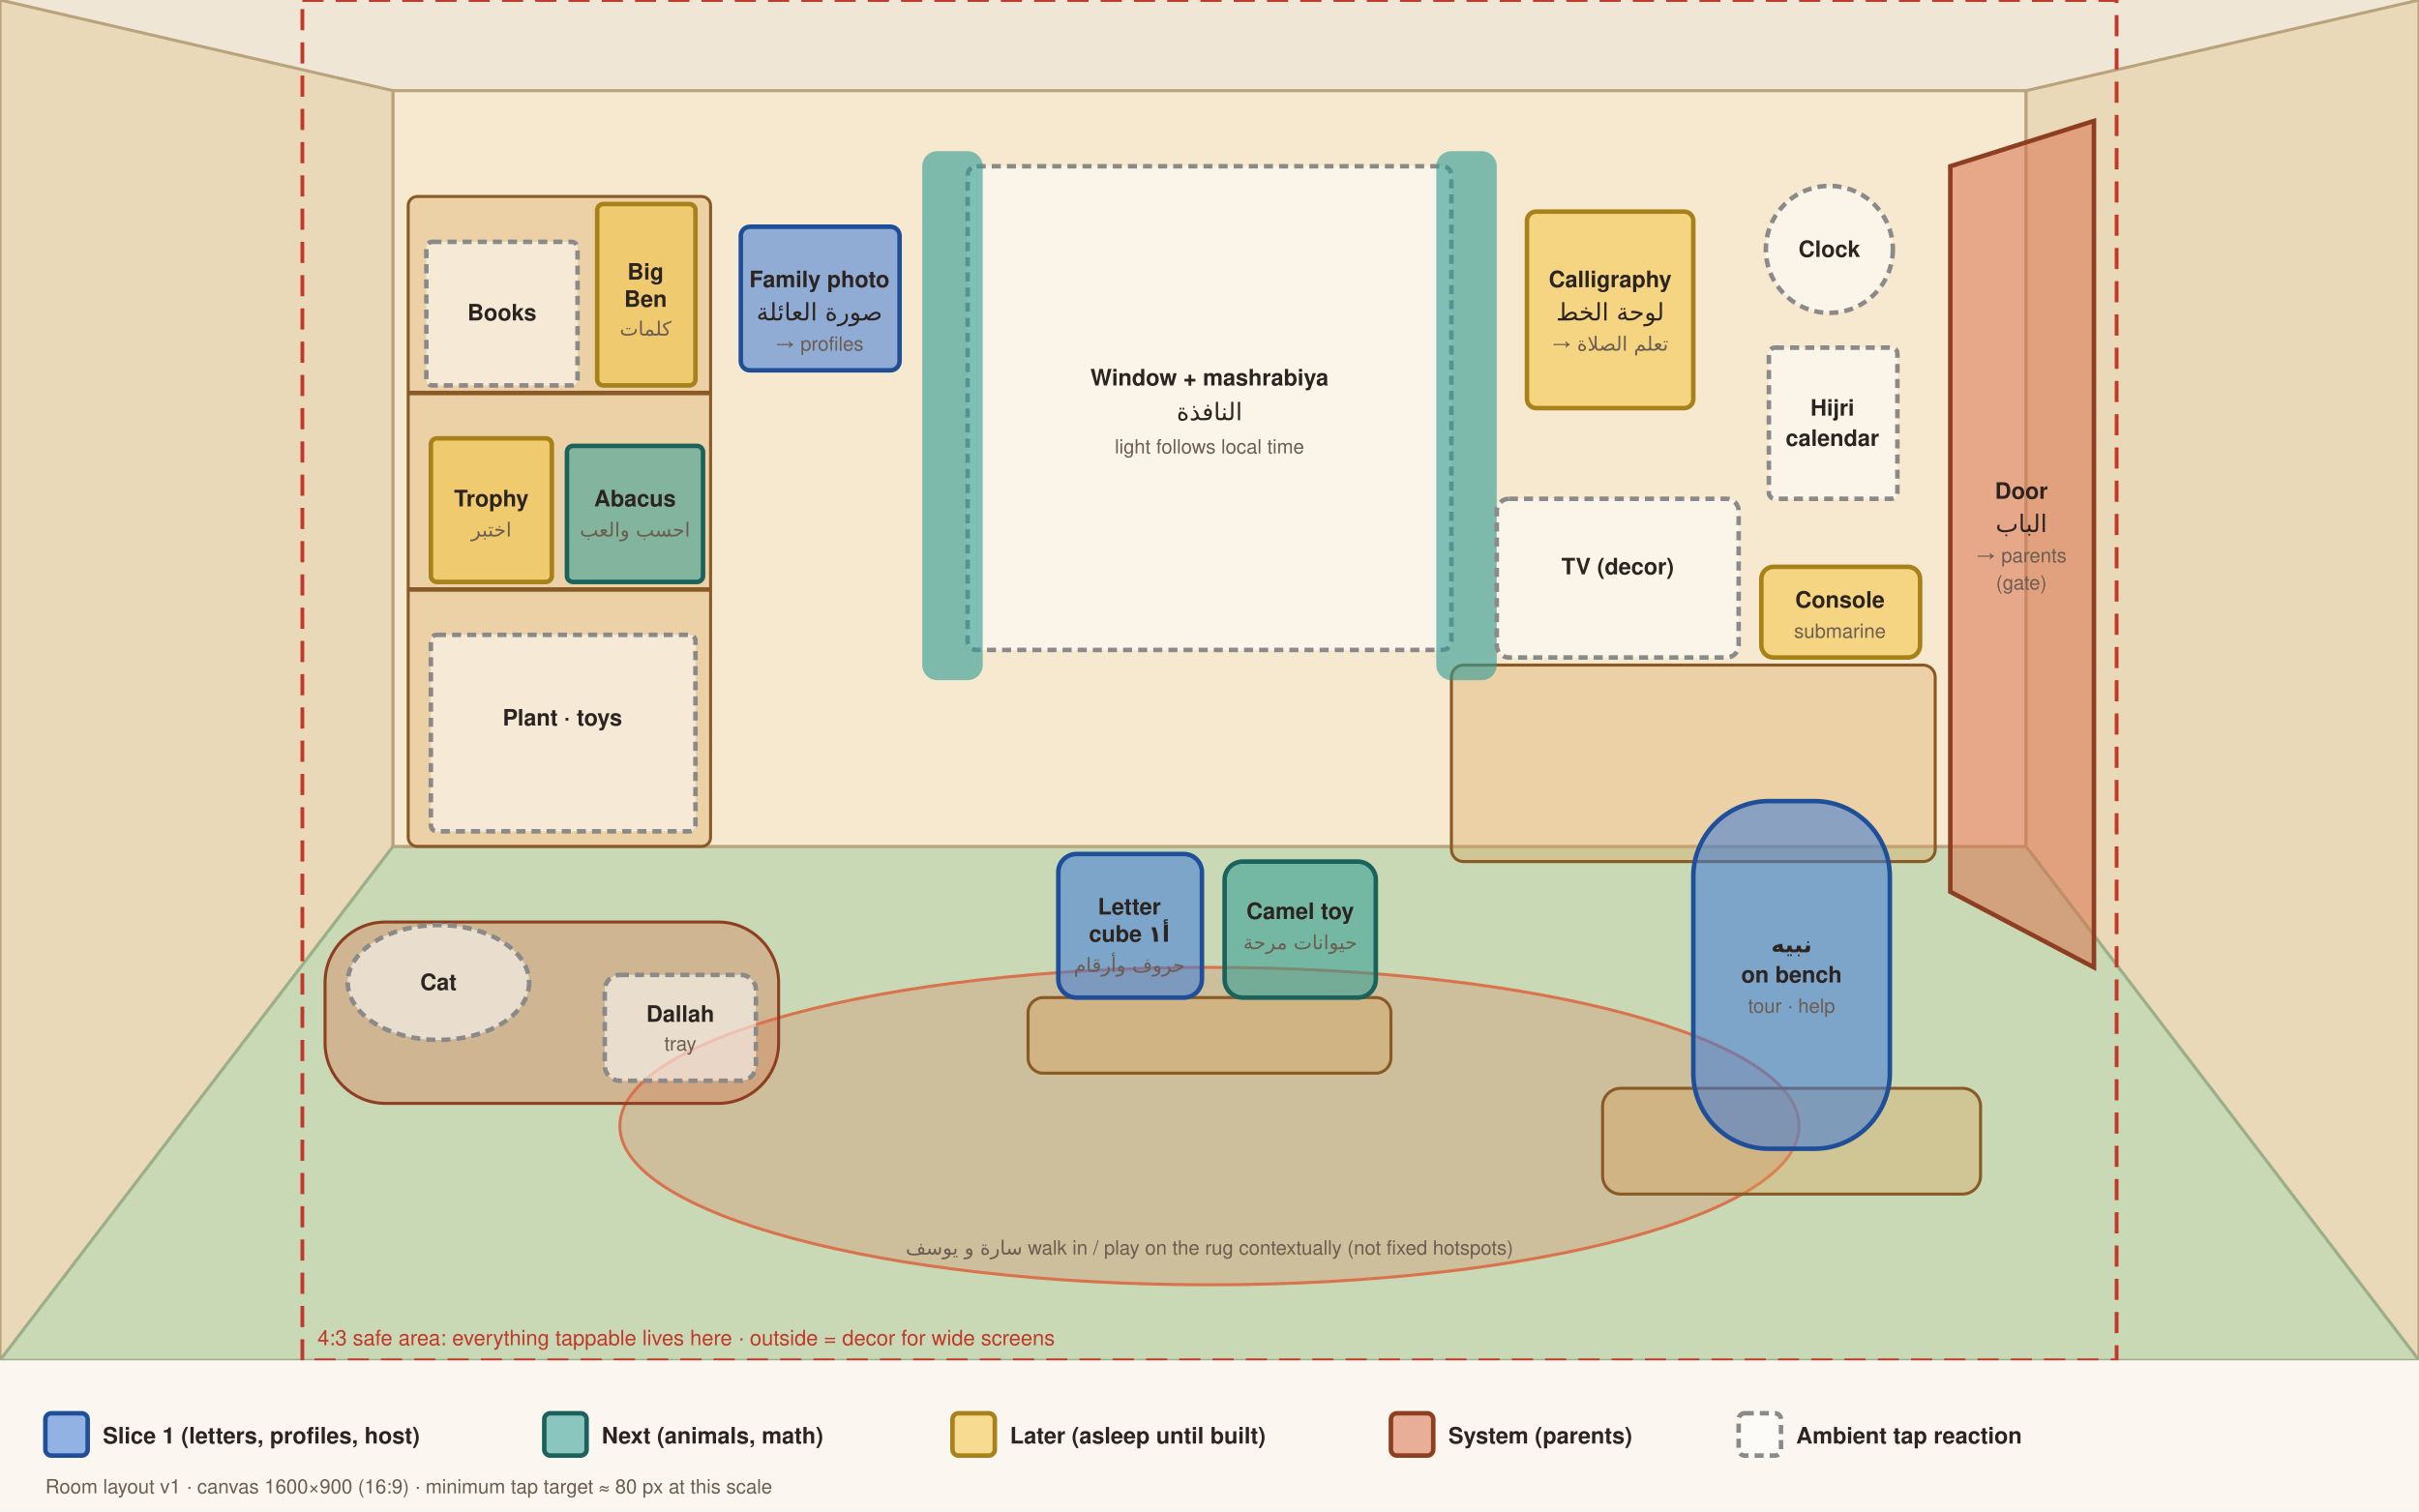
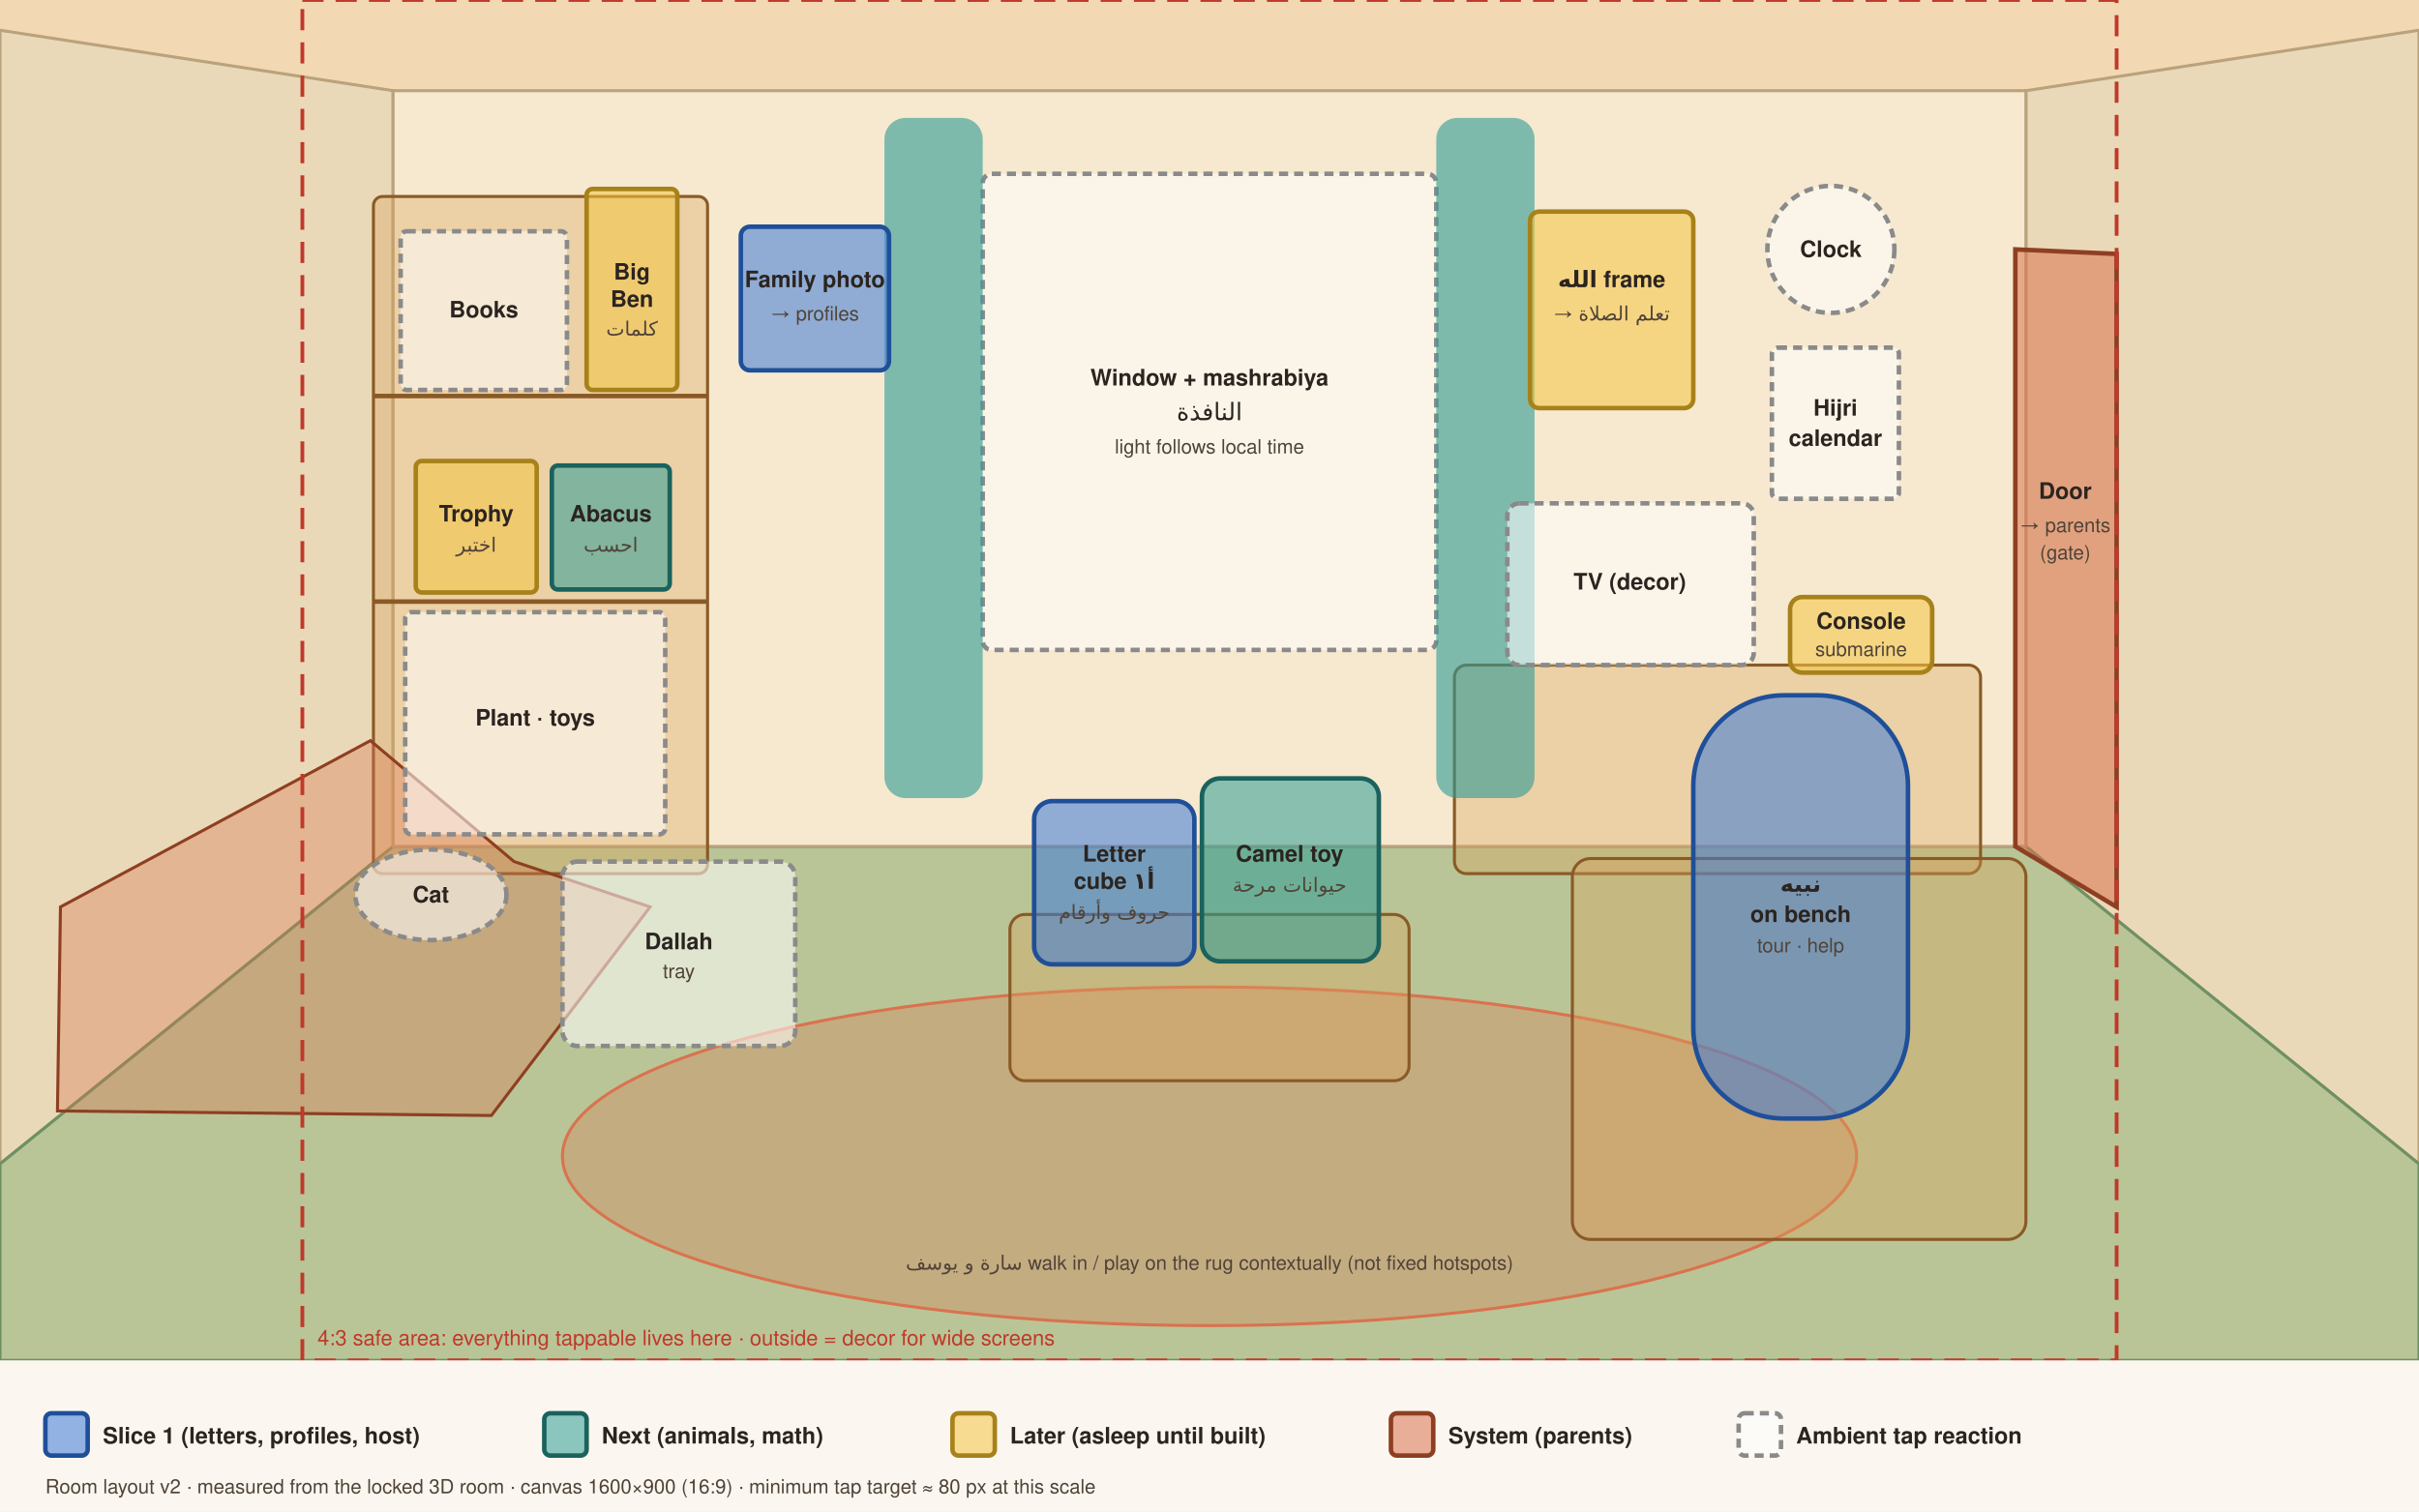
<svg xmlns="http://www.w3.org/2000/svg" viewBox="0 0 1600 1000" width="1600" height="1000" font-family="Helvetica, Arial, sans-serif">
  <defs>
    <style>
      .wall { fill: #F6E9CF; stroke: #b9a27c; stroke-width: 2; }
      .side { fill: #EAD9B8; stroke: #b9a27c; stroke-width: 2; }
-       .floor { fill: #C9D9B5; stroke: #9bb08a; stroke-width: 2; }
+       .floor { fill: #8DB580; fill-opacity: .55; stroke: #6d9163; stroke-width: 2; }
      .furn { fill: #D9A05B; fill-opacity: .35; stroke: #8a5a26; stroke-width: 2; }
      .hot { stroke-width: 3; fill-opacity: .55; }
      .slice1 { fill: #3D7BD9; stroke: #1f4f99; }
      .next { fill: #2F9C95; stroke: #1b625d; }
      .later { fill: #F4C542; stroke: #a7811a; }
      .ambient { fill: #ffffff; stroke: #8a8a8a; stroke-dasharray: 6 4; }
      .system { fill: #D9734E; stroke: #8e3f22; }
      .lbl { font-size: 15px; fill: #2b2420; font-weight: 600; }
      .ar { font-size: 16px; fill: #2b2420; direction: rtl; unicode-bidi: plaintext; }
-       .note { font-size: 13px; fill: #6b5d50; }
+       .note { font-size: 13px; fill: #4f4338; }
      .safe { fill: none; stroke: #c0392b; stroke-width: 2.5; stroke-dasharray: 14 8; }
    </style>
  </defs>
-   <rect x="0" y="0" width="1600" height="900" fill="#efe6d6" />
-   <polygon class="side" points="0,0 260,60 260,560 0,900" />
-   <polygon class="side" points="1600,0 1340,60 1340,560 1600,900" />
-   <polygon class="floor" points="0,900 260,560 1340,560 1600,900" />
+   <rect x="0" y="0" width="1600" height="900" fill="#F2D9B4" />
+   <polygon class="side" points="0,20 260,60 260,560 0,770" />
+   <polygon class="side" points="1600,20 1340,60 1340,560 1600,770" />
+   <polygon class="floor" points="0,770 260,560 1340,560 1600,770 1600,900 0,900" />
  <rect class="wall" x="260" y="60" width="1080" height="500" />
-   <ellipse cx="800" cy="745" rx="390" ry="105" fill="#D9734E" fill-opacity=".25" stroke="#D9734E" stroke-width="2" />
-   <rect class="furn" x="270" y="130" width="200" height="430" rx="6" />
-   <line x1="270" y1="260" x2="470" y2="260" stroke="#8a5a26" stroke-width="3" />
-   <line x1="270" y1="390" x2="470" y2="390" stroke="#8a5a26" stroke-width="3" />
-   <rect class="furn" x="960" y="440" width="320" height="130" rx="8" />
-   <rect class="furn" x="680" y="660" width="240" height="50" rx="10" />
-   <rect class="furn" x="1060" y="720" width="250" height="70" rx="12" />
-   <rect x="215" y="610" width="300" height="120" rx="40" fill="#D9734E" fill-opacity=".35" stroke="#8e3f22" stroke-width="2" />
-   <rect class="hot ambient" x="640" y="110" width="320" height="320" rx="6" />
-   <rect x="610" y="100" width="40" height="350" rx="10" fill="#2F9C95" fill-opacity=".6" />
-   <rect x="950" y="100" width="40" height="350" rx="10" fill="#2F9C95" fill-opacity=".6" />
+   <ellipse cx="800" cy="765" rx="428" ry="112" fill="#D9734E" fill-opacity=".3" stroke="#D9734E" stroke-width="2" />
+   <rect class="furn" x="247" y="130" width="221" height="448" rx="6" />
+   <line x1="247" y1="262" x2="468" y2="262" stroke="#8a5a26" stroke-width="3" />
+   <line x1="247" y1="398" x2="468" y2="398" stroke="#8a5a26" stroke-width="3" />
+   <rect class="furn" x="962" y="440" width="348" height="138" rx="8" />
+   <rect class="furn" x="668" y="605" width="264" height="110" rx="10" />
+   <rect class="furn" x="1040" y="568" width="300" height="252" rx="12" />
+   <polygon points="38,735 325,738 430,600 340,570 245,490 40,600" fill="#D9734E" fill-opacity=".35" stroke="#8e3f22" stroke-width="2" />
+   <rect class="hot ambient" x="650" y="115" width="300" height="315" rx="6" />
+   <rect x="585" y="78" width="65" height="450" rx="14" fill="#2F9C95" fill-opacity=".6" />
+   <rect x="950" y="78" width="65" height="450" rx="14" fill="#2F9C95" fill-opacity=".6" />
  <text class="lbl" x="800" y="255" text-anchor="middle">Window + mashrabiya</text>
  <text class="ar" x="800" y="278" text-anchor="middle">النافذة</text>
  <text class="note" x="800" y="300" text-anchor="middle">light follows local time</text>
-   <rect class="hot slice1" x="490" y="150" width="105" height="95" rx="6" />
-   <text class="lbl" x="542" y="190" text-anchor="middle">Family photo</text>
-   <text class="ar" x="542" y="212" text-anchor="middle">صورة العائلة</text>
-   <text class="note" x="542" y="232" text-anchor="middle">→ profiles</text>
-   <rect class="hot later" x="1010" y="140" width="110" height="130" rx="6" />
-   <text class="lbl" x="1065" y="190" text-anchor="middle">Calligraphy</text>
-   <text class="ar" x="1065" y="212" text-anchor="middle">لوحة الخط</text>
-   <text class="note" x="1065" y="232" text-anchor="middle">→ تعلم الصلاة</text>
-   <circle class="hot ambient" cx="1210" cy="165" r="42" />
-   <text class="lbl" x="1210" y="170" text-anchor="middle">Clock</text>
-   <rect class="hot ambient" x="1170" y="230" width="85" height="100" rx="4" />
-   <text class="lbl" x="1212" y="275" text-anchor="middle">Hijri</text>
-   <text class="lbl" x="1212" y="295" text-anchor="middle">calendar</text>
-   <rect class="hot ambient" x="282" y="160" width="100" height="95" rx="4" />
-   <text class="lbl" x="332" y="212" text-anchor="middle">Books</text>
-   <rect class="hot later" x="395" y="135" width="65" height="120" rx="4" />
-   <text class="lbl" x="427" y="185" text-anchor="middle">Big</text>
-   <text class="lbl" x="427" y="203" text-anchor="middle">Ben</text>
-   <text class="note" x="427" y="222" text-anchor="middle">كلمات</text>
-   <rect class="hot later" x="285" y="290" width="80" height="95" rx="4" />
-   <text class="lbl" x="325" y="335" text-anchor="middle">Trophy</text>
-   <text class="note" x="325" y="355" text-anchor="middle">اختبر</text>
-   <rect class="hot next" x="375" y="295" width="90" height="90" rx="4" />
-   <text class="lbl" x="420" y="335" text-anchor="middle">Abacus</text>
-   <text class="note" x="420" y="355" text-anchor="middle">احسب والعب</text>
-   <rect class="hot ambient" x="285" y="420" width="175" height="130" rx="4" />
-   <text class="lbl" x="372" y="480" text-anchor="middle">Plant · toys</text>
-   <rect class="hot ambient" x="990" y="330" width="160" height="105" rx="8" />
-   <text class="lbl" x="1070" y="380" text-anchor="middle">TV (decor)</text>
-   <rect class="hot later" x="1165" y="375" width="105" height="60" rx="8" />
-   <text class="lbl" x="1217" y="402" text-anchor="middle">Console</text>
-   <text class="note" x="1217" y="422" text-anchor="middle">submarine</text>
-   <polygon class="hot system" points="1290,110 1385,80 1385,640 1290,590" />
-   <text class="lbl" x="1337" y="330" text-anchor="middle">Door</text>
-   <text class="ar" x="1337" y="352" text-anchor="middle">الباب</text>
-   <text class="note" x="1337" y="372" text-anchor="middle">→ parents</text>
-   <text class="note" x="1337" y="390" text-anchor="middle">(gate)</text>
-   <rect class="hot slice1" x="700" y="565" width="95" height="95" rx="12" />
-   <text class="lbl" x="747" y="605" text-anchor="middle">Letter</text>
-   <text class="lbl" x="747" y="623" text-anchor="middle">cube أ١</text>
-   <text class="note" x="747" y="643" text-anchor="middle">حروف وأرقام</text>
-   <rect class="hot next" x="810" y="570" width="100" height="90" rx="12" />
-   <text class="lbl" x="860" y="608" text-anchor="middle">Camel toy</text>
-   <text class="note" x="860" y="628" text-anchor="middle">حيوانات مرحة</text>
-   <rect class="hot ambient" x="400" y="645" width="100" height="70" rx="10" />
-   <text class="lbl" x="450" y="676" text-anchor="middle">Dallah</text>
-   <text class="note" x="450" y="695" text-anchor="middle">tray</text>
-   <ellipse class="hot ambient" cx="290" cy="650" rx="60" ry="38" />
-   <text class="lbl" x="290" y="655" text-anchor="middle">Cat</text>
-   <rect class="hot slice1" x="1120" y="530" width="130" height="230" rx="50" />
-   <text class="lbl" x="1185" y="630" text-anchor="middle">نبيه</text>
-   <text class="lbl" x="1185" y="650" text-anchor="middle">on bench</text>
-   <text class="note" x="1185" y="670" text-anchor="middle">tour · help</text>
-   <text class="note" x="800" y="830" text-anchor="middle">سارة و يوسف walk in / play on the rug contextually (not fixed hotspots)</text>
+   <rect class="hot slice1" x="490" y="150" width="98" height="95" rx="6" />
+   <text class="lbl" x="539" y="190" text-anchor="middle">Family photo</text>
+   <text class="note" x="539" y="212" text-anchor="middle">→ profiles</text>
+   <rect class="hot later" x="1012" y="140" width="108" height="130" rx="6" />
+   <text class="lbl" x="1066" y="190" text-anchor="middle">الله frame</text>
+   <text class="note" x="1066" y="212" text-anchor="middle">→ تعلم الصلاة</text>
+   <circle class="hot ambient" cx="1211" cy="165" r="42" />
+   <text class="lbl" x="1211" y="170" text-anchor="middle">Clock</text>
+   <rect class="hot ambient" x="1172" y="230" width="84" height="100" rx="4" />
+   <text class="lbl" x="1214" y="275" text-anchor="middle">Hijri</text>
+   <text class="lbl" x="1214" y="295" text-anchor="middle">calendar</text>
+   <rect class="hot ambient" x="265" y="153" width="110" height="105" rx="4" />
+   <text class="lbl" x="320" y="210" text-anchor="middle">Books</text>
+   <rect class="hot later" x="388" y="125" width="60" height="133" rx="4" />
+   <text class="lbl" x="418" y="185" text-anchor="middle">Big</text>
+   <text class="lbl" x="418" y="203" text-anchor="middle">Ben</text>
+   <text class="note" x="418" y="222" text-anchor="middle">كلمات</text>
+   <rect class="hot later" x="275" y="305" width="80" height="87" rx="4" />
+   <text class="lbl" x="315" y="345" text-anchor="middle">Trophy</text>
+   <text class="note" x="315" y="365" text-anchor="middle">اختبر</text>
+   <rect class="hot next" x="365" y="308" width="78" height="82" rx="4" />
+   <text class="lbl" x="404" y="345" text-anchor="middle">Abacus</text>
+   <text class="note" x="404" y="365" text-anchor="middle">احسب</text>
+   <rect class="hot ambient" x="268" y="405" width="172" height="147" rx="4" />
+   <text class="lbl" x="354" y="480" text-anchor="middle">Plant · toys</text>
+   <rect class="hot ambient" x="997" y="333" width="163" height="107" rx="8" />
+   <text class="lbl" x="1078" y="390" text-anchor="middle">TV (decor)</text>
+   <rect class="hot later" x="1184" y="395" width="94" height="50" rx="8" />
+   <text class="lbl" x="1231" y="416" text-anchor="middle">Console</text>
+   <text class="note" x="1231" y="434" text-anchor="middle">submarine</text>
+   <polygon class="hot system" points="1333,165 1400,168 1400,600 1333,560" />
+   <text class="lbl" x="1366" y="330" text-anchor="middle">Door</text>
+   <text class="note" x="1366" y="352" text-anchor="middle">→ parents</text>
+   <text class="note" x="1366" y="370" text-anchor="middle">(gate)</text>
+   <rect class="hot slice1" x="684" y="530" width="106" height="108" rx="12" />
+   <text class="lbl" x="737" y="570" text-anchor="middle">Letter</text>
+   <text class="lbl" x="737" y="588" text-anchor="middle">cube أ١</text>
+   <text class="note" x="737" y="608" text-anchor="middle">حروف وأرقام</text>
+   <rect class="hot next" x="795" y="515" width="117" height="121" rx="12" />
+   <text class="lbl" x="853" y="570" text-anchor="middle">Camel toy</text>
+   <text class="note" x="853" y="590" text-anchor="middle">حيوانات مرحة</text>
+   <rect class="hot ambient" x="372" y="570" width="154" height="122" rx="10" />
+   <text class="lbl" x="449" y="628" text-anchor="middle">Dallah</text>
+   <text class="note" x="449" y="647" text-anchor="middle">tray</text>
+   <ellipse class="hot ambient" cx="285" cy="592" rx="50" ry="30" />
+   <text class="lbl" x="285" y="597" text-anchor="middle">Cat</text>
+   <rect class="hot slice1" x="1120" y="460" width="142" height="280" rx="60" />
+   <text class="lbl" x="1191" y="590" text-anchor="middle">نبيه</text>
+   <text class="lbl" x="1191" y="610" text-anchor="middle">on bench</text>
+   <text class="note" x="1191" y="630" text-anchor="middle">tour · help</text>
+   <text class="note" x="800" y="840" text-anchor="middle">سارة و يوسف walk in / play on the rug contextually (not fixed hotspots)</text>
  <rect class="safe" x="200" y="0" width="1200" height="900" />
  <text x="210" y="890" font-size="14" fill="#c0392b">4:3 safe area: everything tappable lives here · outside = decor for wide screens</text>
  <rect x="0" y="900" width="1600" height="100" fill="#fbf7f0" />
  <g transform="translate(30,935)">
    <rect class="hot slice1" width="28" height="28" rx="4" />
    <text class="lbl" x="38" y="20">Slice 1 (letters, profiles, host)</text>
    <rect class="hot next" x="330" width="28" height="28" rx="4" />
    <text class="lbl" x="368" y="20">Next (animals, math)</text>
    <rect class="hot later" x="600" width="28" height="28" rx="4" />
    <text class="lbl" x="638" y="20">Later (asleep until built)</text>
    <rect class="hot system" x="890" width="28" height="28" rx="4" />
    <text class="lbl" x="928" y="20">System (parents)</text>
    <rect class="hot ambient" x="1120" width="28" height="28" rx="4" />
    <text class="lbl" x="1158" y="20">Ambient tap reaction</text>
  </g>
-   <text class="note" x="30" y="988">Room layout v1 · canvas 1600×900 (16:9) · minimum tap target ≈ 80 px at this scale</text>
+   <text class="note" x="30" y="988">Room layout v2 · measured from the locked 3D room · canvas 1600×900 (16:9) · minimum tap target ≈ 80 px at this scale</text>
</svg>
